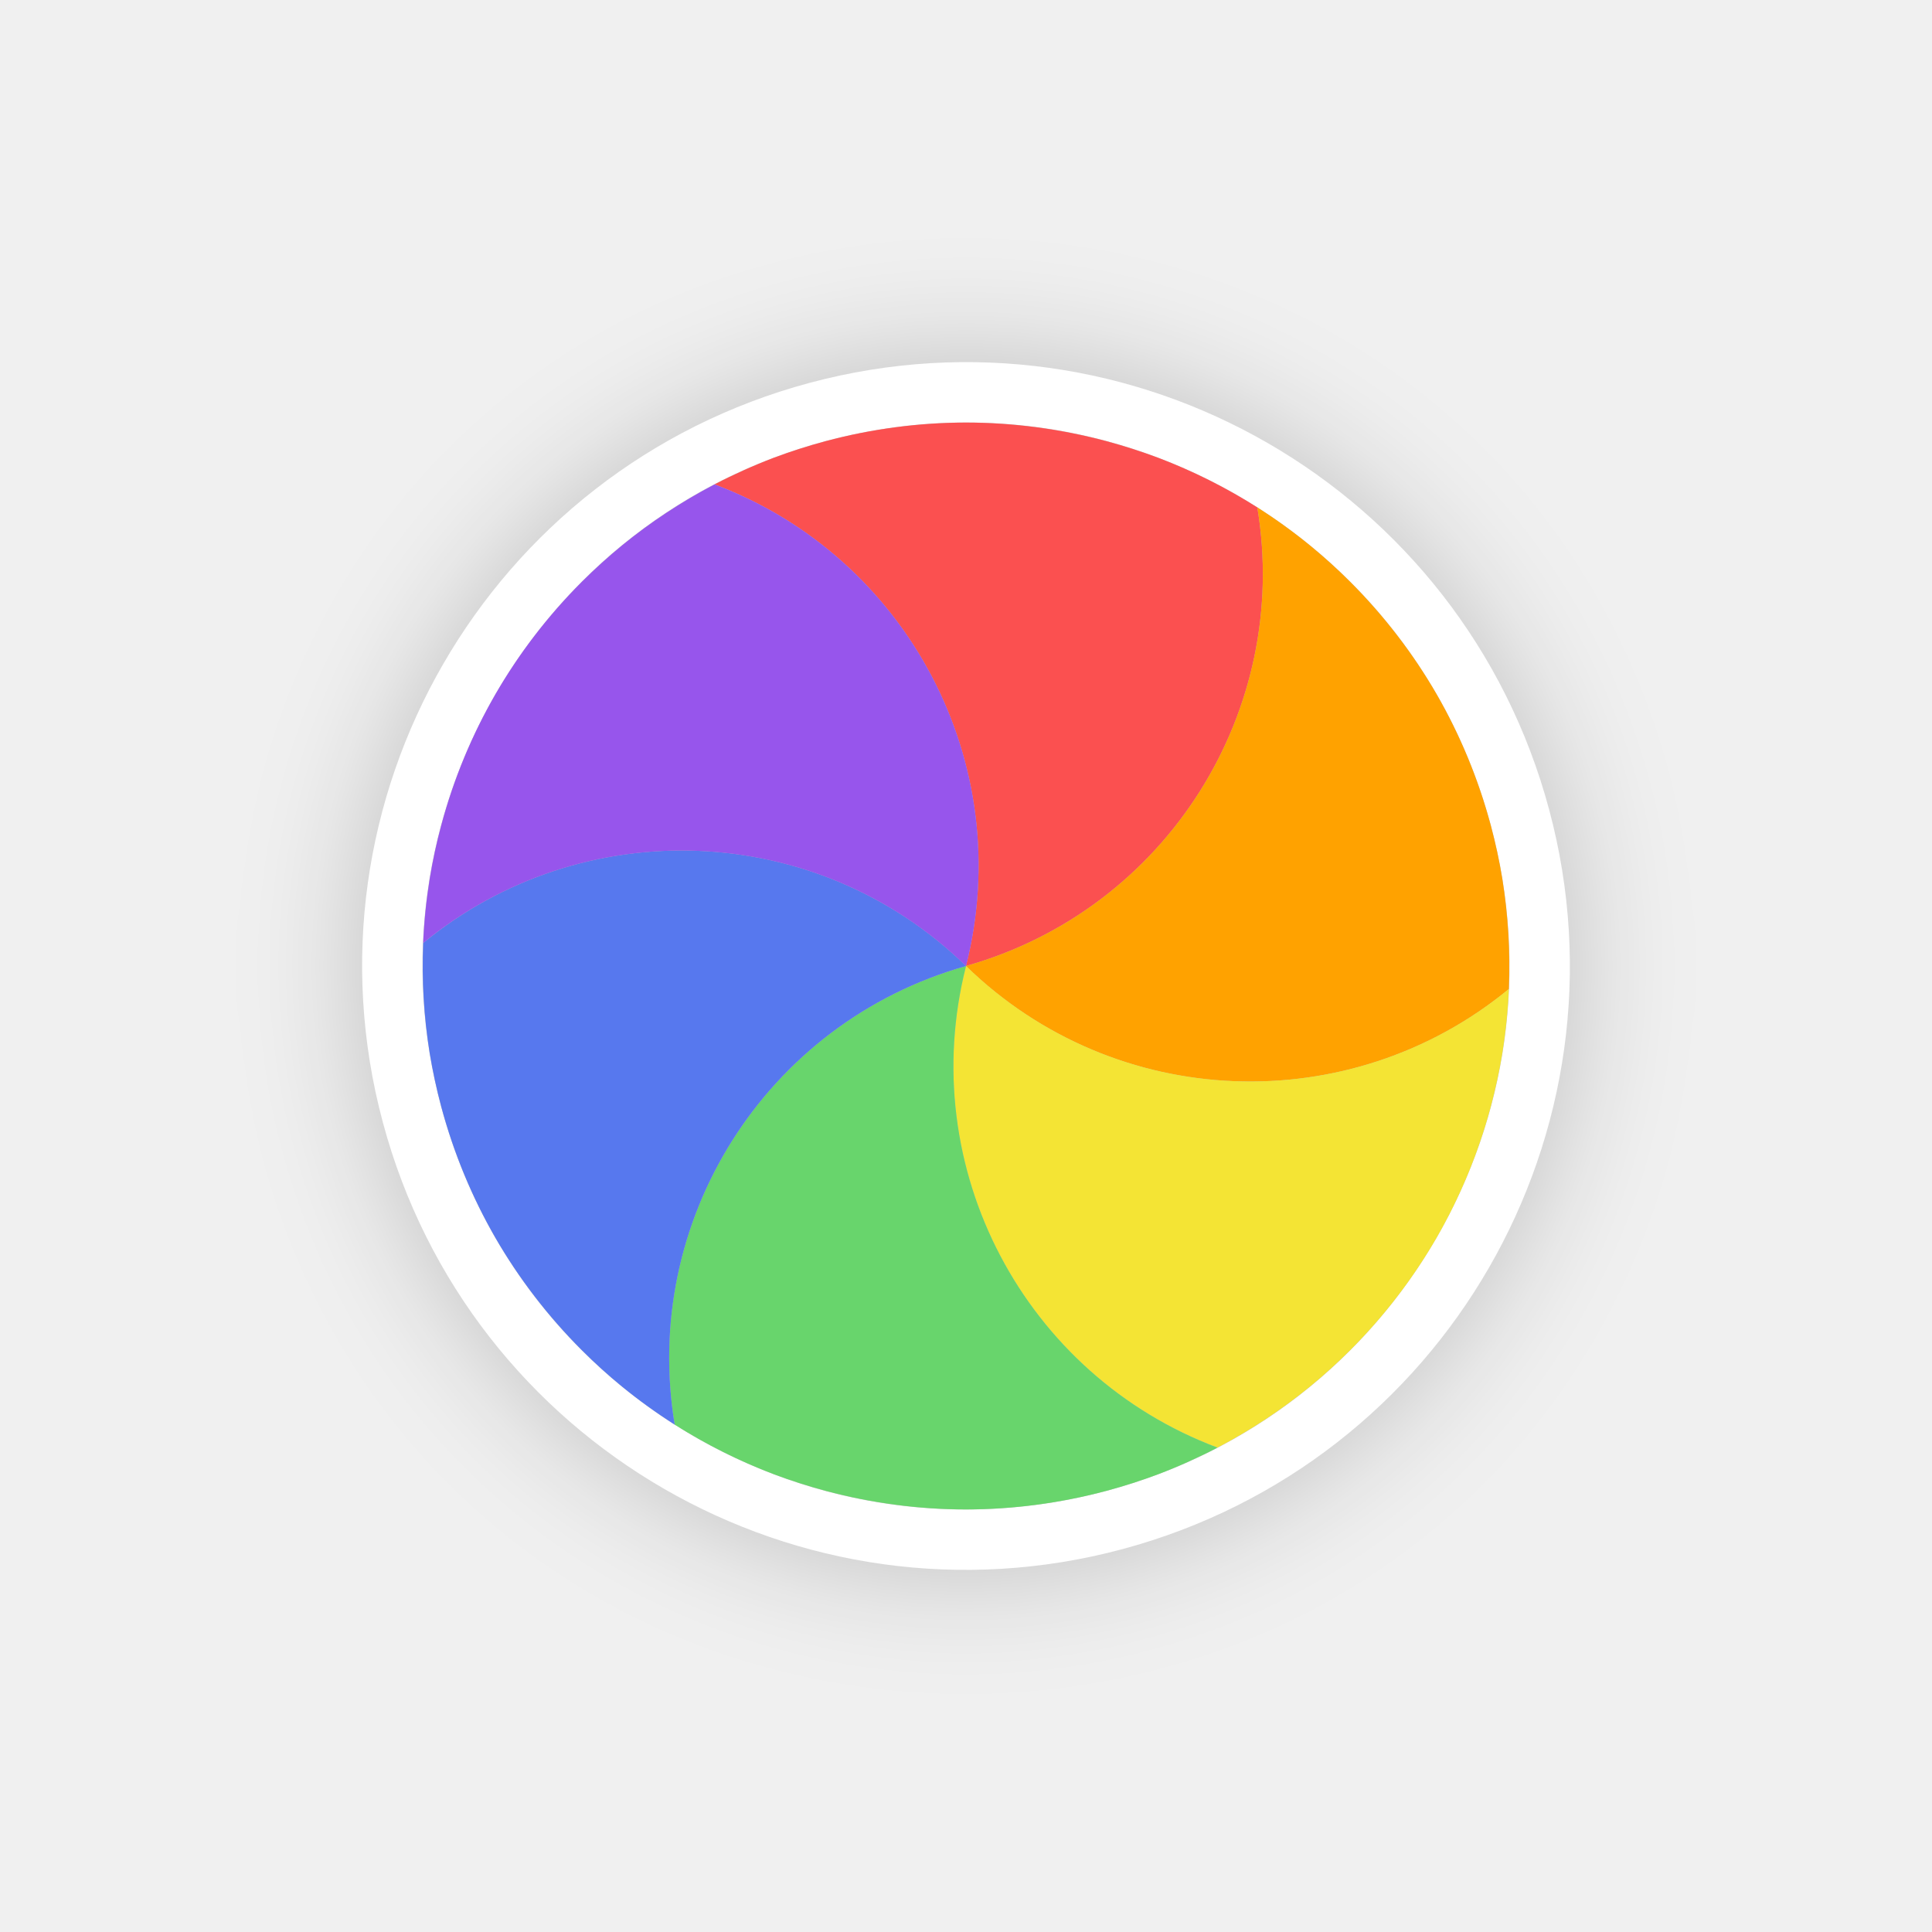
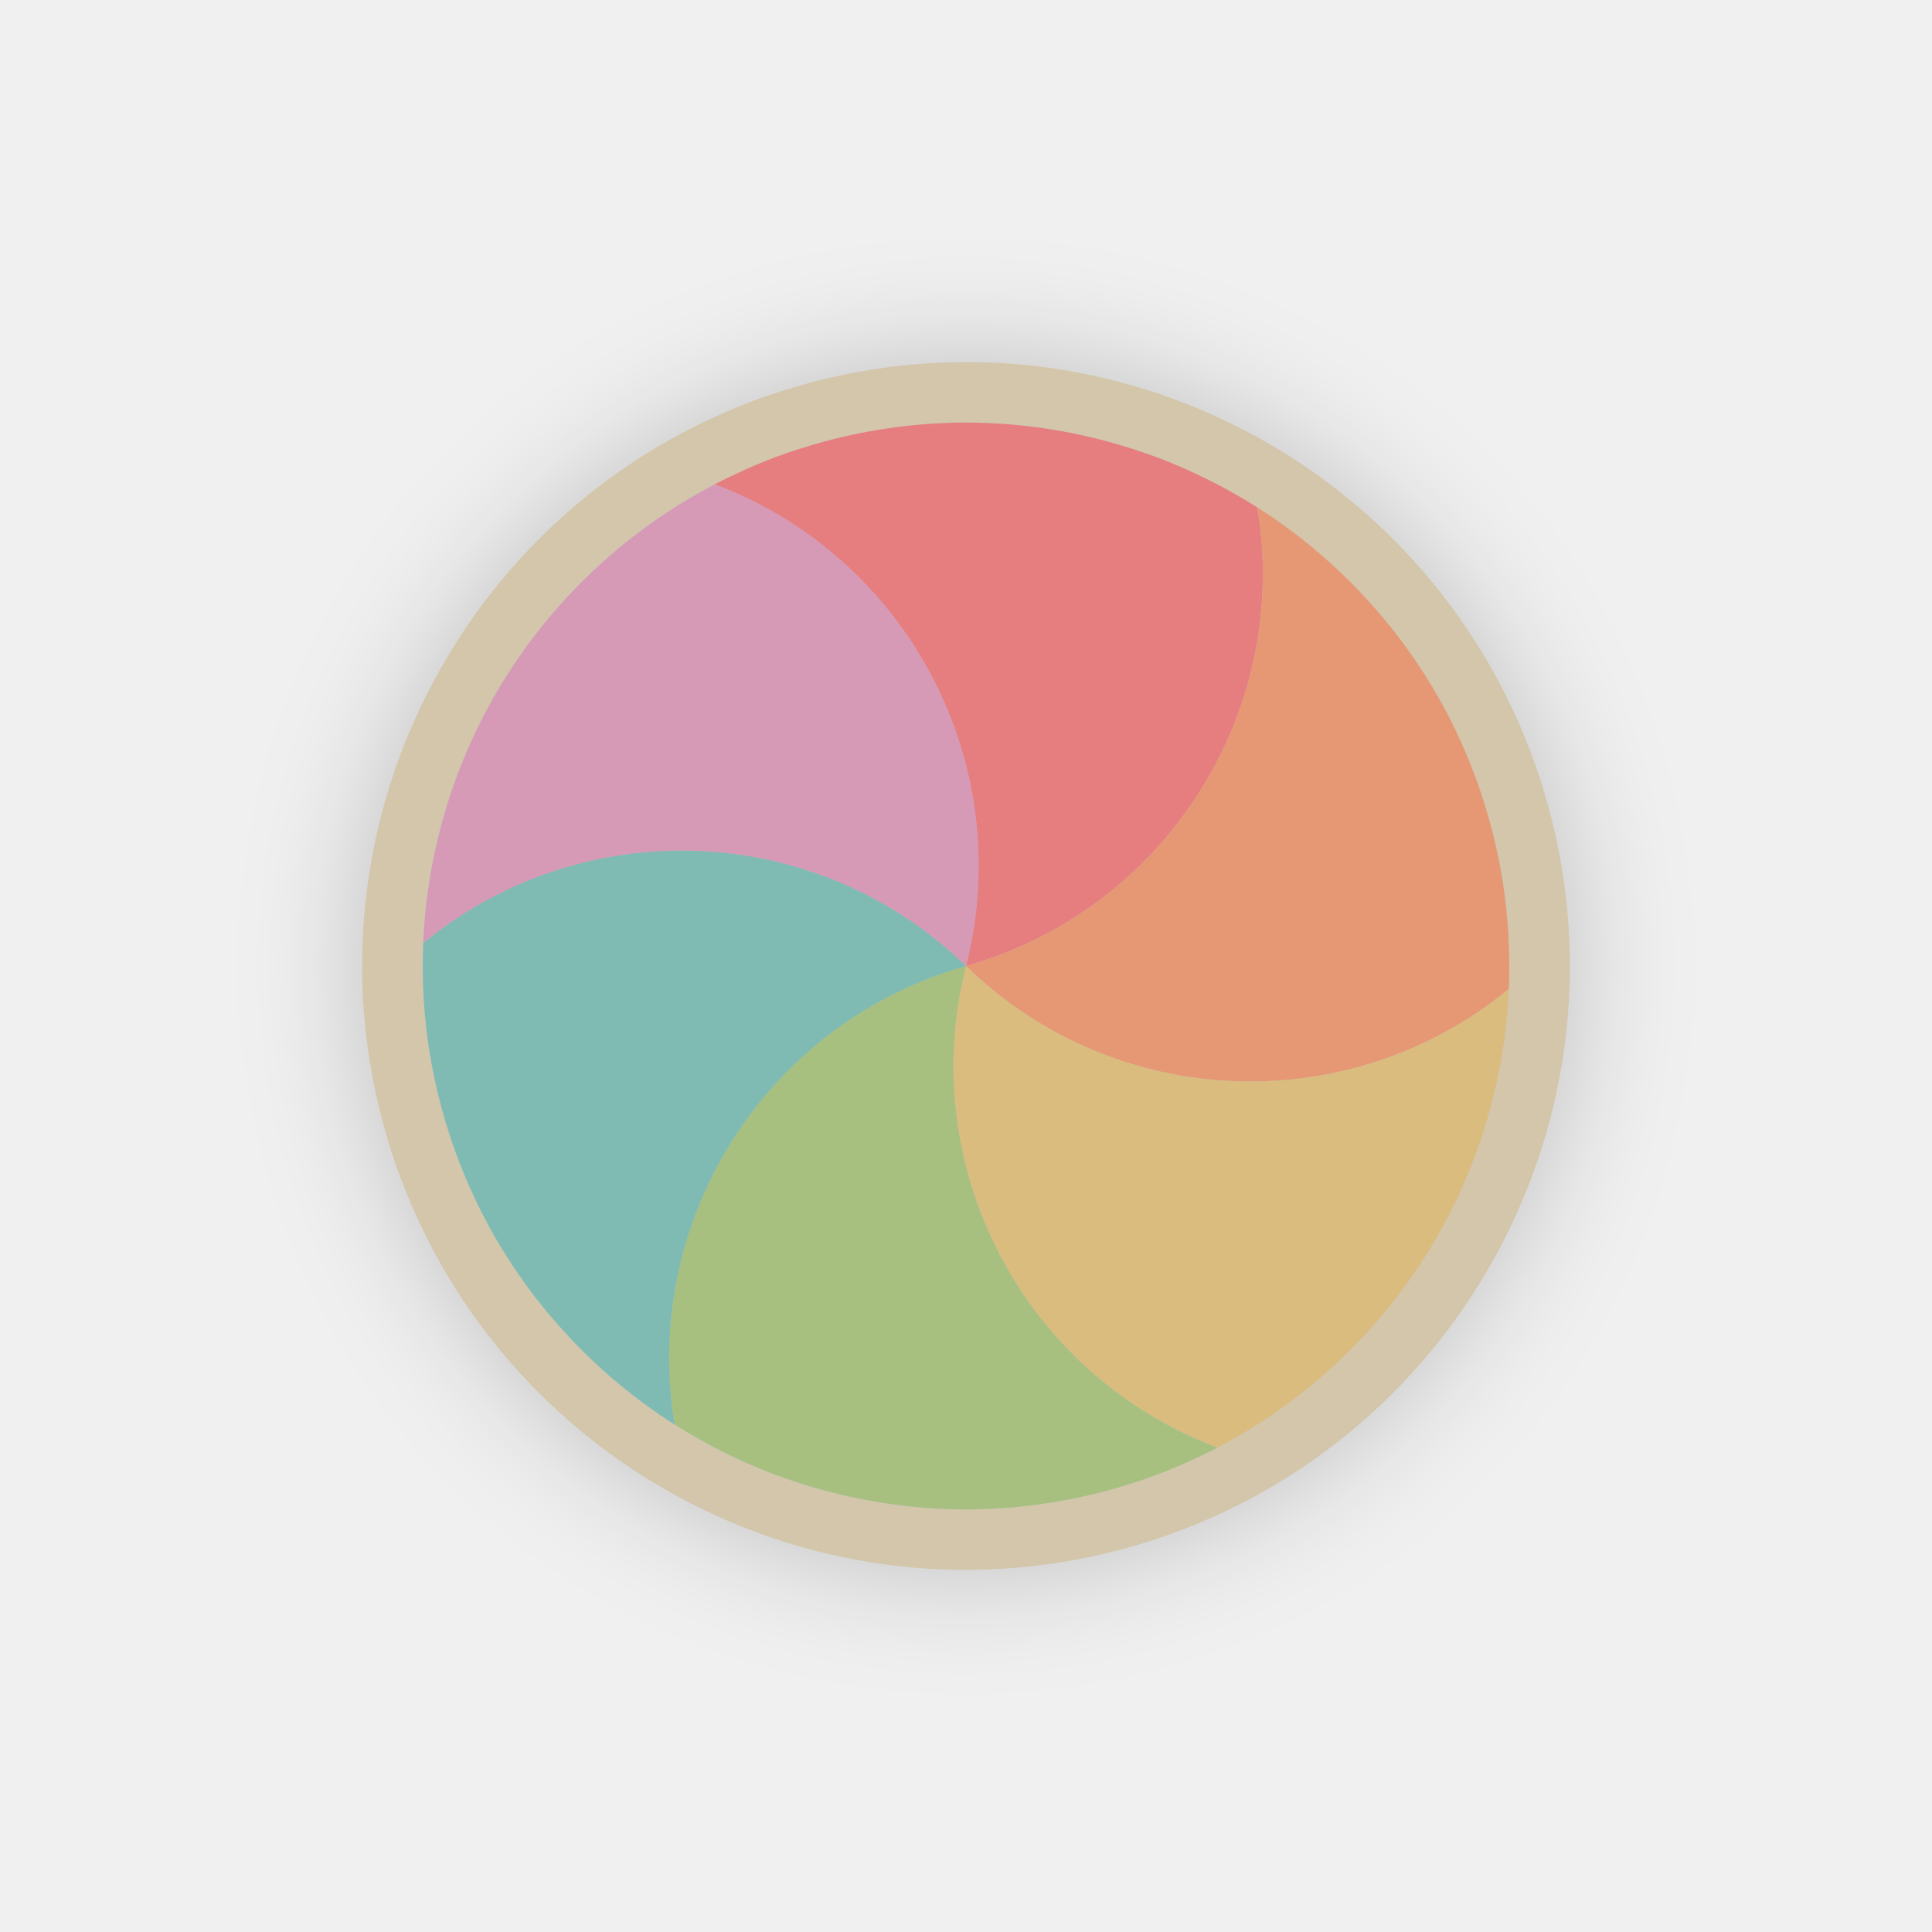
<svg xmlns="http://www.w3.org/2000/svg" width="32" height="32" viewBox="0 0 32 32" fill="none">
  <g filter="url(#filter0_d_182_7473)">
-     <circle cx="16" cy="16" r="9.5" transform="rotate(-15 16 16)" stroke="white" stroke-linejoin="round" />
-     <path d="M11.835 8.023C12.152 7.858 12.479 7.711 12.814 7.583C13.092 7.479 13.378 7.387 13.671 7.308C14.449 7.1 15.231 7 16 6.999C16.769 7 17.551 7.1 18.329 7.308C18.622 7.387 18.907 7.479 19.185 7.583C19.759 7.801 20.309 8.077 20.826 8.405C21.384 11.763 19.333 15.06 15.999 16C16.852 12.643 15.022 9.219 11.835 8.023Z" fill="#FB5050" />
-     <path d="M20.825 8.404C21.127 8.596 21.418 8.806 21.696 9.033C21.926 9.221 22.148 9.422 22.363 9.637C22.933 10.207 23.41 10.834 23.795 11.499C24.179 12.166 24.483 12.893 24.692 13.671C24.77 13.964 24.834 14.257 24.882 14.55C24.98 15.156 25.016 15.77 24.991 16.382C22.362 18.544 18.481 18.417 15.999 16C19.333 15.059 21.384 11.762 20.825 8.404Z" fill="#FFA200" />
-     <path d="M24.991 16.381C24.976 16.738 24.939 17.095 24.882 17.449C24.834 17.742 24.77 18.036 24.692 18.329C24.483 19.107 24.179 19.834 23.795 20.5C23.41 21.166 22.933 21.793 22.363 22.363C22.148 22.577 21.926 22.779 21.696 22.967C21.221 23.355 20.707 23.693 20.165 23.977C16.977 22.782 15.147 19.357 16 15.999C18.481 18.416 22.362 18.544 24.991 16.381Z" fill="#F4E434" />
-     <path d="M20.166 23.977C19.848 24.142 19.521 24.289 19.186 24.417C18.908 24.521 18.622 24.613 18.329 24.692C17.551 24.9 16.769 25 16 25.001C15.231 25 14.449 24.9 13.671 24.692C13.378 24.613 13.092 24.521 12.815 24.417C12.241 24.199 11.691 23.923 11.174 23.595C10.616 20.237 12.666 16.94 16.001 16C15.148 19.357 16.978 22.782 20.166 23.977Z" fill="#68D56C" />
-     <path d="M11.175 23.596C10.873 23.404 10.582 23.194 10.304 22.967C10.074 22.779 9.852 22.578 9.637 22.363C9.068 21.794 8.59 21.166 8.205 20.501C7.821 19.834 7.517 19.107 7.308 18.329C7.23 18.036 7.167 17.743 7.118 17.45C7.02 16.844 6.984 16.23 7.01 15.618C9.638 13.456 13.519 13.583 16.001 16C12.667 16.941 10.616 20.238 11.175 23.596Z" fill="#5778EE" />
-     <path d="M7.009 15.619C7.024 15.262 7.061 14.905 7.118 14.551C7.166 14.258 7.229 13.964 7.308 13.671C7.516 12.893 7.821 12.166 8.205 11.5C8.59 10.834 9.067 10.207 9.637 9.637C9.852 9.423 10.074 9.221 10.304 9.033C10.779 8.645 11.293 8.307 11.835 8.023C15.023 9.218 16.853 12.643 16 16.001C13.519 13.584 9.638 13.457 7.009 15.619Z" fill="#9755EC" />
+     <circle cx="16" cy="16" r="9.5" transform="rotate(-15 16 16)" stroke="#D3C6AA" stroke-linejoin="round" />
+     <path d="M11.835 8.023C12.152 7.858 12.479 7.711 12.814 7.583C13.092 7.479 13.378 7.387 13.671 7.308C14.449 7.1 15.231 7 16 6.999C16.769 7 17.551 7.1 18.329 7.308C18.622 7.387 18.907 7.479 19.185 7.583C19.759 7.801 20.309 8.077 20.826 8.405C21.384 11.763 19.333 15.06 15.999 16C16.852 12.643 15.022 9.219 11.835 8.023Z" fill="#E67E80" />
+     <path d="M20.825 8.404C21.127 8.596 21.418 8.806 21.696 9.033C21.926 9.221 22.148 9.422 22.363 9.637C22.933 10.207 23.41 10.834 23.795 11.499C24.179 12.166 24.483 12.893 24.692 13.671C24.77 13.964 24.834 14.257 24.882 14.55C24.98 15.156 25.016 15.77 24.991 16.382C22.362 18.544 18.481 18.417 15.999 16C19.333 15.059 21.384 11.762 20.825 8.404Z" fill="#E69875" />
+     <path d="M24.991 16.381C24.976 16.738 24.939 17.095 24.882 17.449C24.834 17.742 24.77 18.036 24.692 18.329C24.483 19.107 24.179 19.834 23.795 20.5C23.41 21.166 22.933 21.793 22.363 22.363C22.148 22.577 21.926 22.779 21.696 22.967C21.221 23.355 20.707 23.693 20.165 23.977C16.977 22.782 15.147 19.357 16 15.999C18.481 18.416 22.362 18.544 24.991 16.381Z" fill="#DBBC7F" />
+     <path d="M20.166 23.977C19.848 24.142 19.521 24.289 19.186 24.417C18.908 24.521 18.622 24.613 18.329 24.692C17.551 24.9 16.769 25 16 25.001C15.231 25 14.449 24.9 13.671 24.692C13.378 24.613 13.092 24.521 12.815 24.417C12.241 24.199 11.691 23.923 11.174 23.595C10.616 20.237 12.666 16.94 16.001 16C15.148 19.357 16.978 22.782 20.166 23.977Z" fill="#A7C080" />
+     <path d="M11.175 23.596C10.873 23.404 10.582 23.194 10.304 22.967C10.074 22.779 9.852 22.578 9.637 22.363C9.068 21.794 8.59 21.166 8.205 20.501C7.821 19.834 7.517 19.107 7.308 18.329C7.23 18.036 7.167 17.743 7.118 17.45C7.02 16.844 6.984 16.23 7.01 15.618C9.638 13.456 13.519 13.583 16.001 16C12.667 16.941 10.616 20.238 11.175 23.596Z" fill="#7FBBB3" />
+     <path d="M7.009 15.619C7.024 15.262 7.061 14.905 7.118 14.551C7.166 14.258 7.229 13.964 7.308 13.671C7.516 12.893 7.821 12.166 8.205 11.5C8.59 10.834 9.067 10.207 9.637 9.637C9.852 9.423 10.074 9.221 10.304 9.033C10.779 8.645 11.293 8.307 11.835 8.023C15.023 9.218 16.853 12.643 16 16.001C13.519 13.584 9.638 13.457 7.009 15.619Z" fill="#D699B6" />
  </g>
  <defs>
    <filter id="filter0_d_182_7473" x="-2" y="-2" width="36" height="36" filterUnits="userSpaceOnUse" color-interpolation-filters="sRGB">
      <feFlood flood-opacity="0" result="BackgroundImageFix" />
      <feColorMatrix in="SourceAlpha" type="matrix" values="0 0 0 0 0 0 0 0 0 0 0 0 0 0 0 0 0 0 127 0" result="hardAlpha" />
      <feOffset />
      <feGaussianBlur stdDeviation="1" />
      <feColorMatrix type="matrix" values="0 0 0 0 0 0 0 0 0 0 0 0 0 0 0 0 0 0 0.2 0" />
      <feBlend mode="normal" in2="BackgroundImageFix" result="effect1_dropShadow_182_7473" />
      <feBlend mode="normal" in="SourceGraphic" in2="effect1_dropShadow_182_7473" result="shape" />
    </filter>
  </defs>
</svg>
